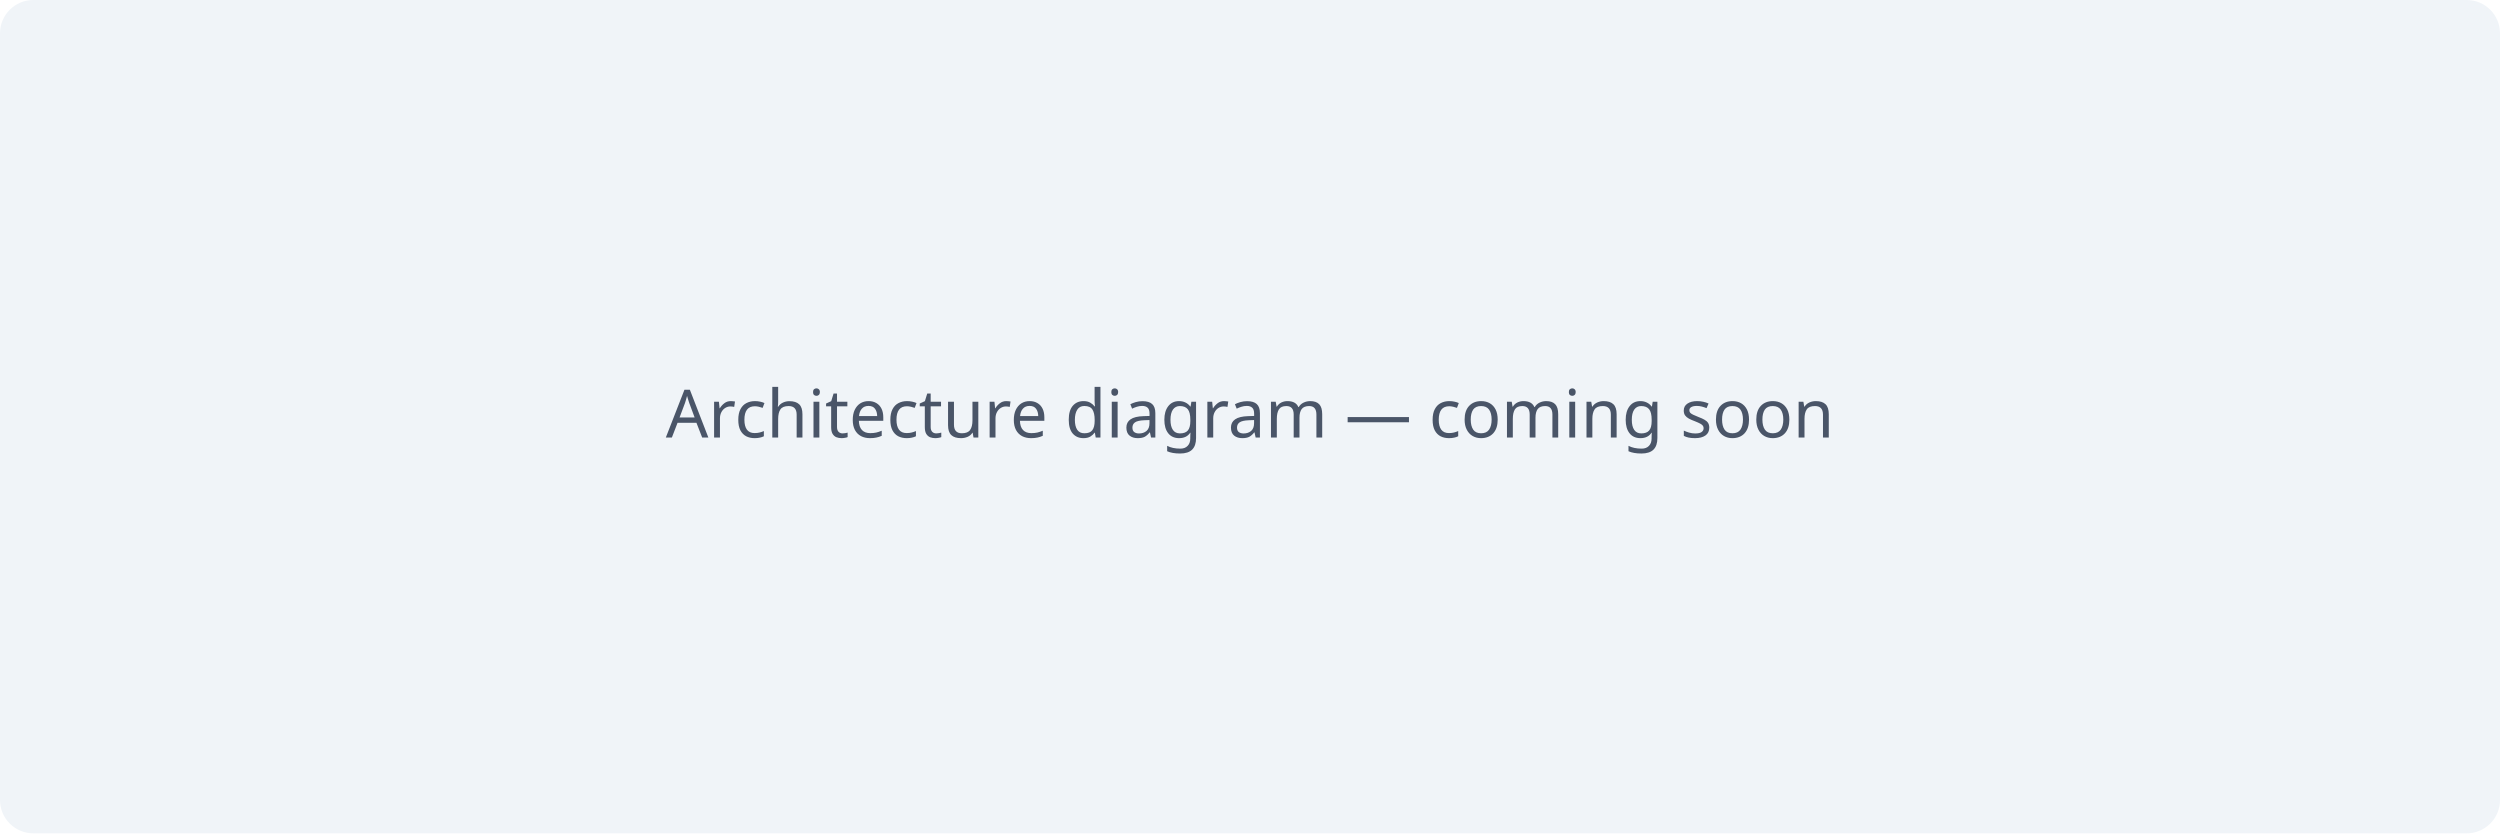
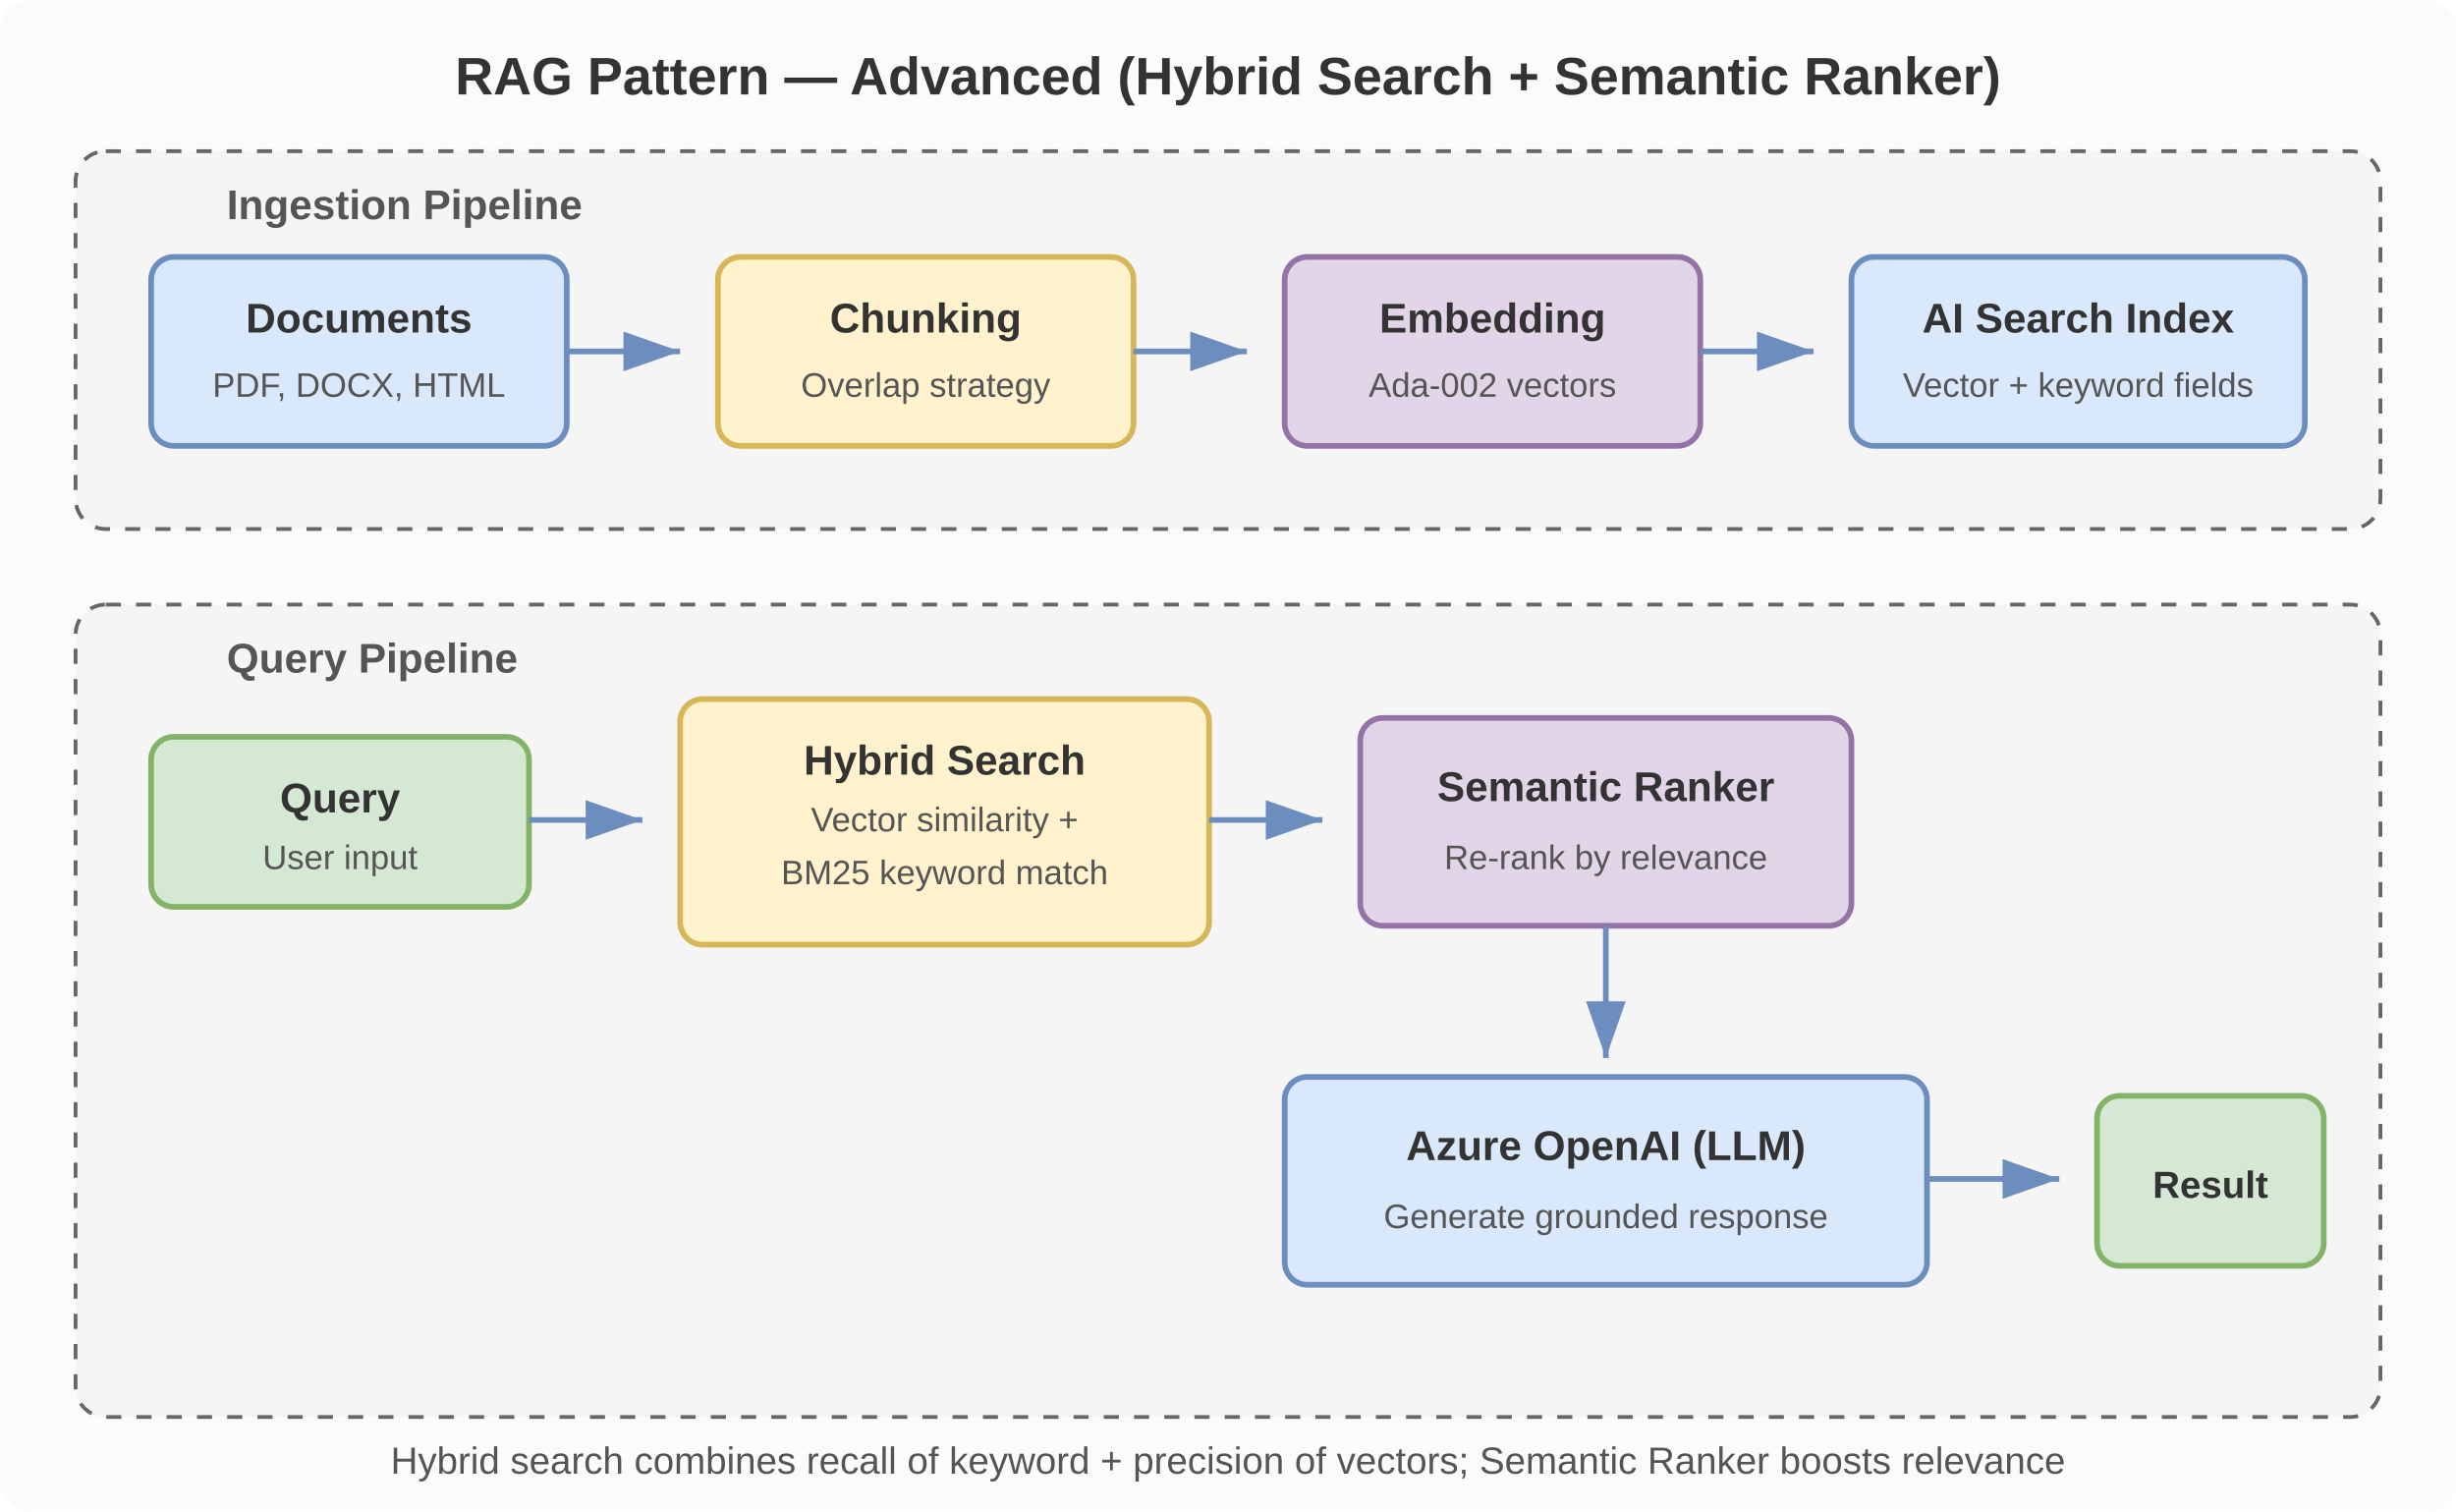
- <svg xmlns="http://www.w3.org/2000/svg" width="600" height="200" viewBox="0 0 600 200">
-   <rect width="600" height="200" fill="#f0f4f8" rx="8" />
-   <text x="300" y="105" text-anchor="middle" font-family="Segoe UI, sans-serif" font-size="16" fill="#4a5568">Architecture diagram — coming soon</text>
+ <svg xmlns="http://www.w3.org/2000/svg" width="650" height="400" viewBox="0 0 650 400">
+   <defs>
+     <marker id="arrow" markerWidth="10" markerHeight="7" refX="10" refY="3.5" orient="auto">
+       <polygon points="0 0, 10 3.5, 0 7" fill="#6c8ebf" />
+     </marker>
+   </defs>
+   <rect width="650" height="400" fill="#f9fbfd" rx="8" />
+   <text x="325" y="25" text-anchor="middle" font-family="Segoe UI, Arial, sans-serif" font-size="14" font-weight="bold" fill="#333">RAG Pattern — Advanced (Hybrid Search + Semantic Ranker)</text>
+   <rect x="20" y="40" width="610" height="100" rx="8" fill="#f5f5f5" stroke="#666666" stroke-width="1" stroke-dasharray="4,4" />
+   <text x="60" y="58" font-family="Segoe UI, Arial, sans-serif" font-size="11" font-weight="bold" fill="#555">Ingestion Pipeline</text>
+   <rect x="40" y="68" width="110" height="50" rx="6" fill="#dae8fc" stroke="#6c8ebf" stroke-width="1.5" />
+   <text x="95" y="88" text-anchor="middle" font-family="Segoe UI, Arial, sans-serif" font-size="11" font-weight="bold" fill="#333">Documents</text>
+   <text x="95" y="105" text-anchor="middle" font-family="Segoe UI, Arial, sans-serif" font-size="9" fill="#555">PDF, DOCX, HTML</text>
+   <line x1="150" y1="93" x2="180" y2="93" stroke="#6c8ebf" stroke-width="1.5" marker-end="url(#arrow)" />
+   <rect x="190" y="68" width="110" height="50" rx="6" fill="#fff2cc" stroke="#d6b656" stroke-width="1.5" />
+   <text x="245" y="88" text-anchor="middle" font-family="Segoe UI, Arial, sans-serif" font-size="11" font-weight="bold" fill="#333">Chunking</text>
+   <text x="245" y="105" text-anchor="middle" font-family="Segoe UI, Arial, sans-serif" font-size="9" fill="#555">Overlap strategy</text>
+   <line x1="300" y1="93" x2="330" y2="93" stroke="#6c8ebf" stroke-width="1.5" marker-end="url(#arrow)" />
+   <rect x="340" y="68" width="110" height="50" rx="6" fill="#e1d5e7" stroke="#9673a6" stroke-width="1.5" />
+   <text x="395" y="88" text-anchor="middle" font-family="Segoe UI, Arial, sans-serif" font-size="11" font-weight="bold" fill="#333">Embedding</text>
+   <text x="395" y="105" text-anchor="middle" font-family="Segoe UI, Arial, sans-serif" font-size="9" fill="#555">Ada-002 vectors</text>
+   <line x1="450" y1="93" x2="480" y2="93" stroke="#6c8ebf" stroke-width="1.5" marker-end="url(#arrow)" />
+   <rect x="490" y="68" width="120" height="50" rx="6" fill="#dae8fc" stroke="#6c8ebf" stroke-width="1.5" />
+   <text x="550" y="88" text-anchor="middle" font-family="Segoe UI, Arial, sans-serif" font-size="11" font-weight="bold" fill="#333">AI Search Index</text>
+   <text x="550" y="105" text-anchor="middle" font-family="Segoe UI, Arial, sans-serif" font-size="9" fill="#555">Vector + keyword fields</text>
+   <rect x="20" y="160" width="610" height="215" rx="8" fill="#f5f5f5" stroke="#666666" stroke-width="1" stroke-dasharray="4,4" />
+   <text x="60" y="178" font-family="Segoe UI, Arial, sans-serif" font-size="11" font-weight="bold" fill="#555">Query Pipeline</text>
+   <rect x="40" y="195" width="100" height="45" rx="6" fill="#d5e8d4" stroke="#82b366" stroke-width="1.5" />
+   <text x="90" y="215" text-anchor="middle" font-family="Segoe UI, Arial, sans-serif" font-size="11" font-weight="bold" fill="#333">Query</text>
+   <text x="90" y="230" text-anchor="middle" font-family="Segoe UI, Arial, sans-serif" font-size="9" fill="#555">User input</text>
+   <line x1="140" y1="217" x2="170" y2="217" stroke="#6c8ebf" stroke-width="1.5" marker-end="url(#arrow)" />
+   <rect x="180" y="185" width="140" height="65" rx="6" fill="#fff2cc" stroke="#d6b656" stroke-width="1.5" />
+   <text x="250" y="205" text-anchor="middle" font-family="Segoe UI, Arial, sans-serif" font-size="11" font-weight="bold" fill="#333">Hybrid Search</text>
+   <text x="250" y="220" text-anchor="middle" font-family="Segoe UI, Arial, sans-serif" font-size="9" fill="#555">Vector similarity +</text>
+   <text x="250" y="234" text-anchor="middle" font-family="Segoe UI, Arial, sans-serif" font-size="9" fill="#555">BM25 keyword match</text>
+   <line x1="320" y1="217" x2="350" y2="217" stroke="#6c8ebf" stroke-width="1.5" marker-end="url(#arrow)" />
+   <rect x="360" y="190" width="130" height="55" rx="6" fill="#e1d5e7" stroke="#9673a6" stroke-width="1.5" />
+   <text x="425" y="212" text-anchor="middle" font-family="Segoe UI, Arial, sans-serif" font-size="11" font-weight="bold" fill="#333">Semantic Ranker</text>
+   <text x="425" y="230" text-anchor="middle" font-family="Segoe UI, Arial, sans-serif" font-size="9" fill="#555">Re-rank by relevance</text>
+   <line x1="425" y1="245" x2="425" y2="280" stroke="#6c8ebf" stroke-width="1.5" marker-end="url(#arrow)" />
+   <rect x="340" y="285" width="170" height="55" rx="6" fill="#dae8fc" stroke="#6c8ebf" stroke-width="1.5" />
+   <text x="425" y="307" text-anchor="middle" font-family="Segoe UI, Arial, sans-serif" font-size="11" font-weight="bold" fill="#333">Azure OpenAI (LLM)</text>
+   <text x="425" y="325" text-anchor="middle" font-family="Segoe UI, Arial, sans-serif" font-size="9" fill="#555">Generate grounded response</text>
+   <line x1="510" y1="312" x2="545" y2="312" stroke="#6c8ebf" stroke-width="1.5" marker-end="url(#arrow)" />
+   <rect x="555" y="290" width="60" height="45" rx="6" fill="#d5e8d4" stroke="#82b366" stroke-width="1.5" />
+   <text x="585" y="317" text-anchor="middle" font-family="Segoe UI, Arial, sans-serif" font-size="10" font-weight="bold" fill="#333">Result</text>
+   <text x="325" y="390" text-anchor="middle" font-family="Segoe UI, Arial, sans-serif" font-size="10" fill="#555">Hybrid search combines recall of keyword + precision of vectors; Semantic Ranker boosts relevance</text>
</svg>
